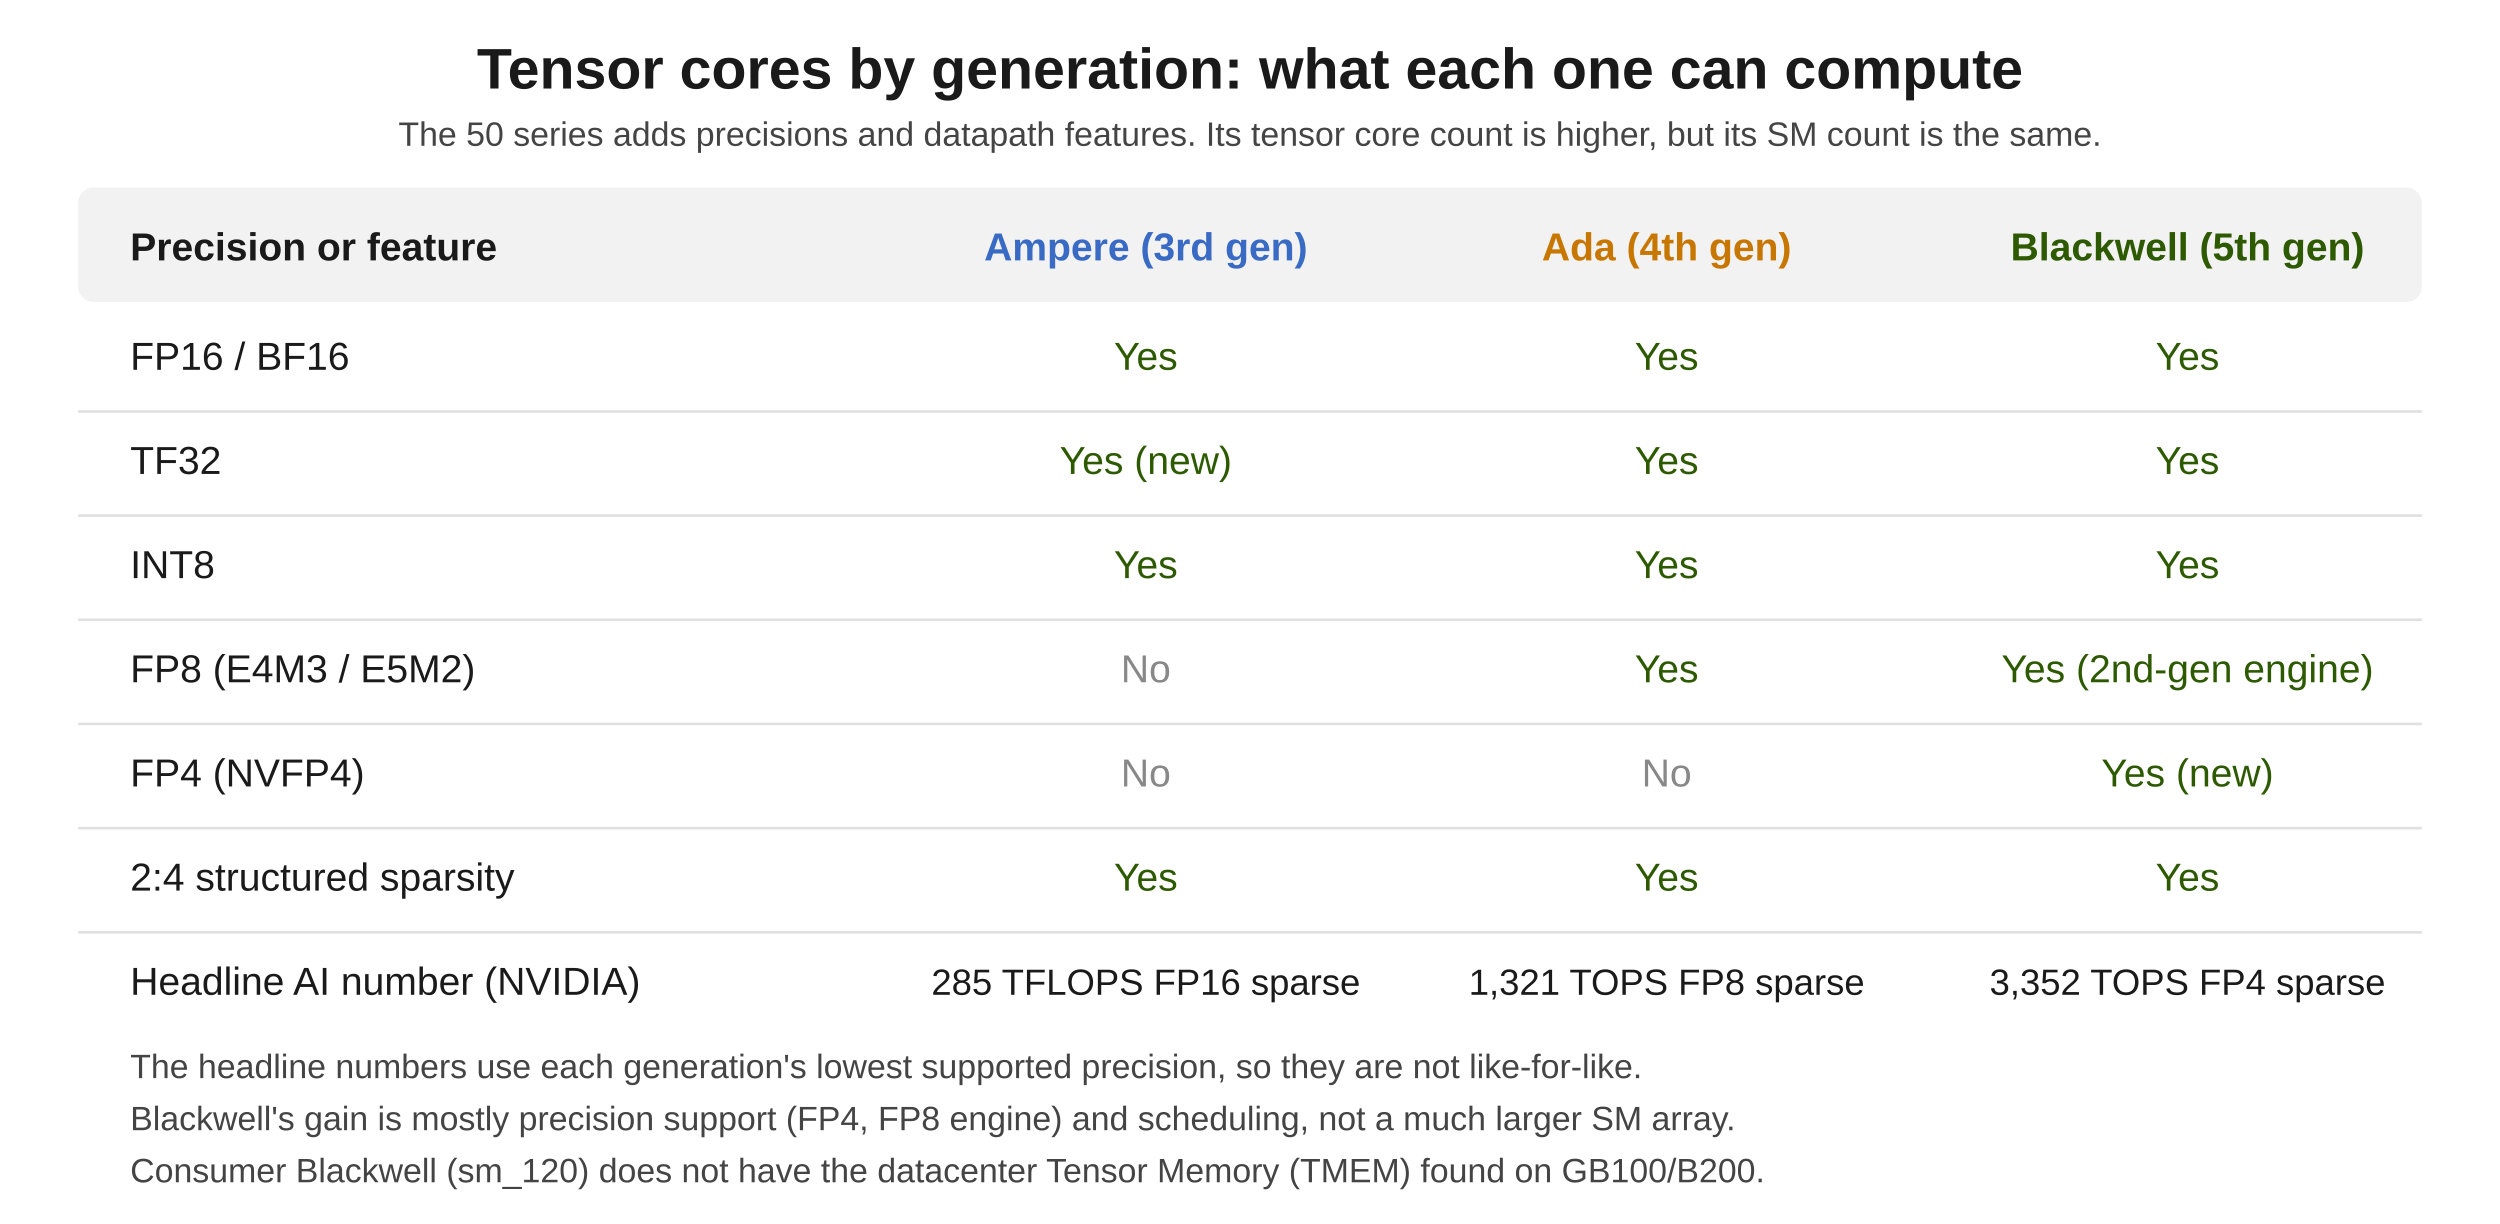
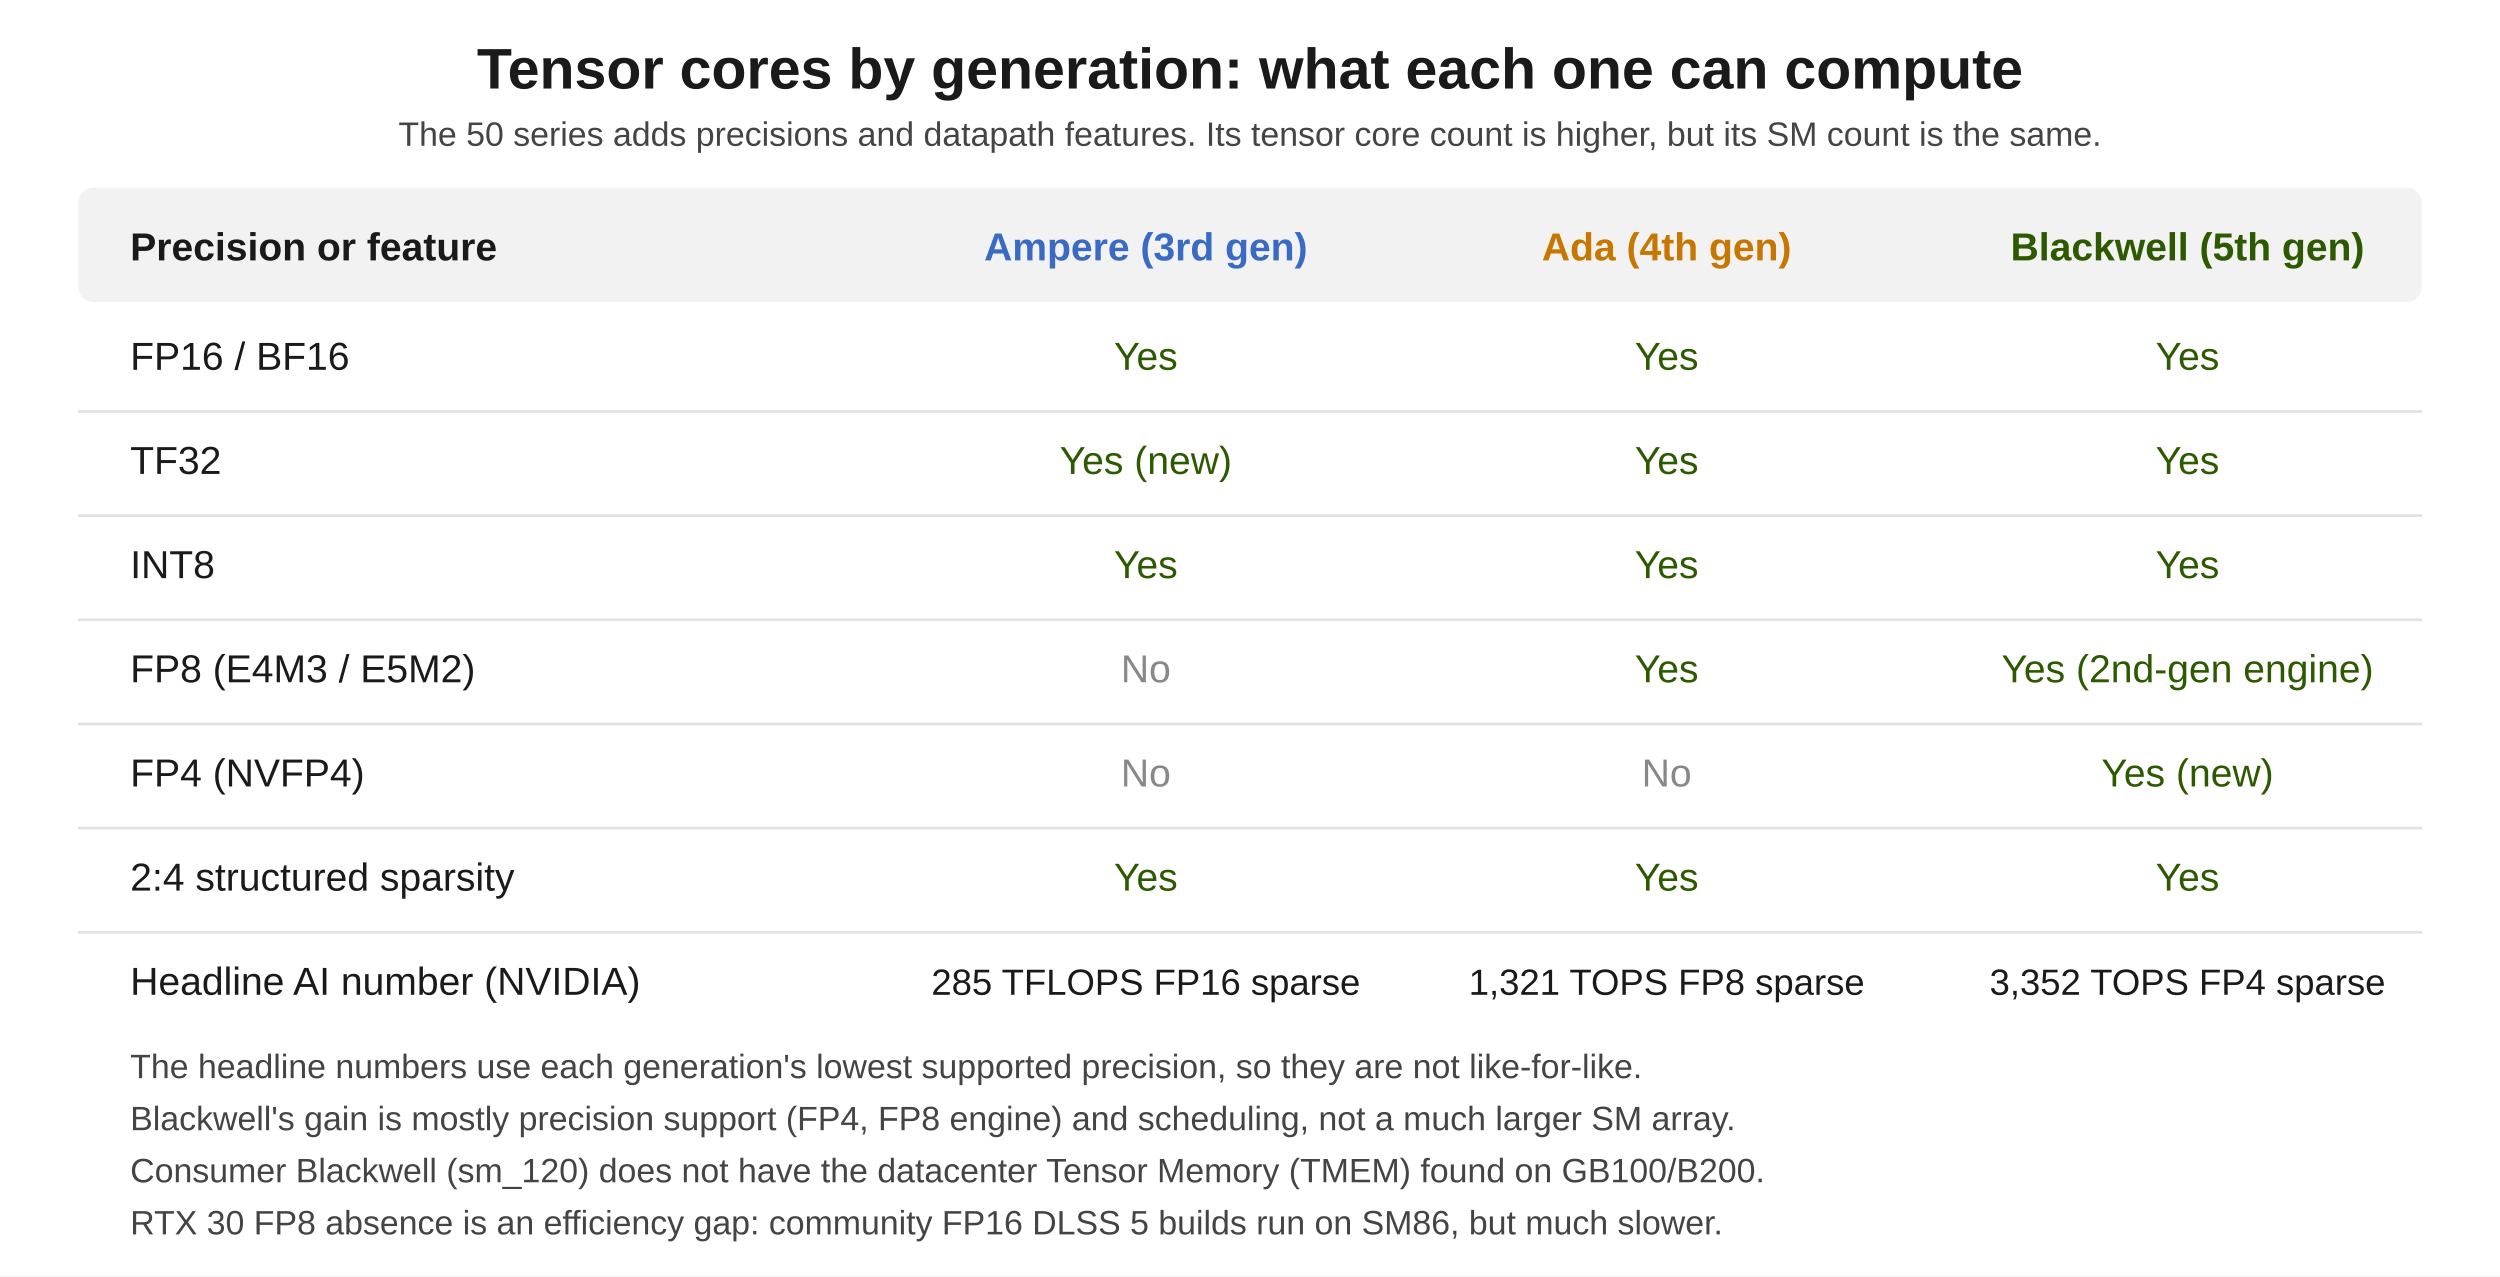
- <svg xmlns="http://www.w3.org/2000/svg" viewBox="0 0 960 470" font-family="Segoe UI, Arial, sans-serif">
-   <rect width="960" height="470" fill="#ffffff" />
+ <svg xmlns="http://www.w3.org/2000/svg" viewBox="0 0 960 490" font-family="Segoe UI, Arial, sans-serif">
+   <rect width="960" height="490" fill="#ffffff" />
  <text x="480" y="34" text-anchor="middle" font-size="22" font-weight="600" fill="#1a1a1a">Tensor cores by generation: what each one can compute</text>
  <text x="480" y="56" text-anchor="middle" font-size="13" fill="#444">The 50 series adds precisions and datapath features. Its tensor core count is higher, but its SM count is the same.</text>
  <rect x="30" y="72" width="900" height="44" rx="6" fill="#f2f2f2" />
  <g font-size="15" font-weight="600" fill="#1a1a1a">
    <text x="50" y="100">Precision or feature</text>
    <text x="440" y="100" text-anchor="middle" fill="#3a6bc4">Ampere (3rd gen)</text>
    <text x="640" y="100" text-anchor="middle" fill="#c77700">Ada (4th gen)</text>
    <text x="840" y="100" text-anchor="middle" fill="#2d5a00">Blackwell (5th gen)</text>
  </g>
  <g font-size="15" fill="#1a1a1a">
    <text x="50" y="142">FP16 / BF16</text>
    <text x="50" y="182">TF32</text>
    <text x="50" y="222">INT8</text>
    <text x="50" y="262">FP8 (E4M3 / E5M2)</text>
    <text x="50" y="302">FP4 (NVFP4)</text>
    <text x="50" y="342">2:4 structured sparsity</text>
    <text x="50" y="382">Headline AI number (NVIDIA)</text>
  </g>
  <g stroke="#e0e0e0">
    <line x1="30" y1="158" x2="930" y2="158" />
    <line x1="30" y1="198" x2="930" y2="198" />
    <line x1="30" y1="238" x2="930" y2="238" />
    <line x1="30" y1="278" x2="930" y2="278" />
    <line x1="30" y1="318" x2="930" y2="318" />
    <line x1="30" y1="358" x2="930" y2="358" />
  </g>
  <g font-size="15" text-anchor="middle">
    <text x="440" y="142" fill="#2d5a00">Yes</text>
    <text x="640" y="142" fill="#2d5a00">Yes</text>
    <text x="840" y="142" fill="#2d5a00">Yes</text>
    <text x="440" y="182" fill="#2d5a00">Yes (new)</text>
    <text x="640" y="182" fill="#2d5a00">Yes</text>
    <text x="840" y="182" fill="#2d5a00">Yes</text>
    <text x="440" y="222" fill="#2d5a00">Yes</text>
    <text x="640" y="222" fill="#2d5a00">Yes</text>
    <text x="840" y="222" fill="#2d5a00">Yes</text>
    <text x="440" y="262" fill="#888">No</text>
    <text x="640" y="262" fill="#2d5a00">Yes</text>
    <text x="840" y="262" fill="#2d5a00">Yes (2nd-gen engine)</text>
    <text x="440" y="302" fill="#888">No</text>
    <text x="640" y="302" fill="#888">No</text>
    <text x="840" y="302" fill="#2d5a00">Yes (new)</text>
    <text x="440" y="342" fill="#2d5a00">Yes</text>
    <text x="640" y="342" fill="#2d5a00">Yes</text>
    <text x="840" y="342" fill="#2d5a00">Yes</text>
  </g>
  <g font-size="14" text-anchor="middle" fill="#1a1a1a">
    <text x="440" y="382">285 TFLOPS FP16 sparse</text>
    <text x="640" y="382">1,321 TOPS FP8 sparse</text>
    <text x="840" y="382">3,352 TOPS FP4 sparse</text>
  </g>
  <g font-size="13" fill="#444">
    <text x="50" y="414">The headline numbers use each generation's lowest supported precision, so they are not like-for-like.</text>
    <text x="50" y="434">Blackwell's gain is mostly precision support (FP4, FP8 engine) and scheduling, not a much larger SM array.</text>
    <text x="50" y="454">Consumer Blackwell (sm_120) does not have the datacenter Tensor Memory (TMEM) found on GB100/B200.</text>
+     <text x="50" y="474">RTX 30 FP8 absence is an efficiency gap: community FP16 DLSS 5 builds run on SM86, but much slower.</text>
  </g>
</svg>
